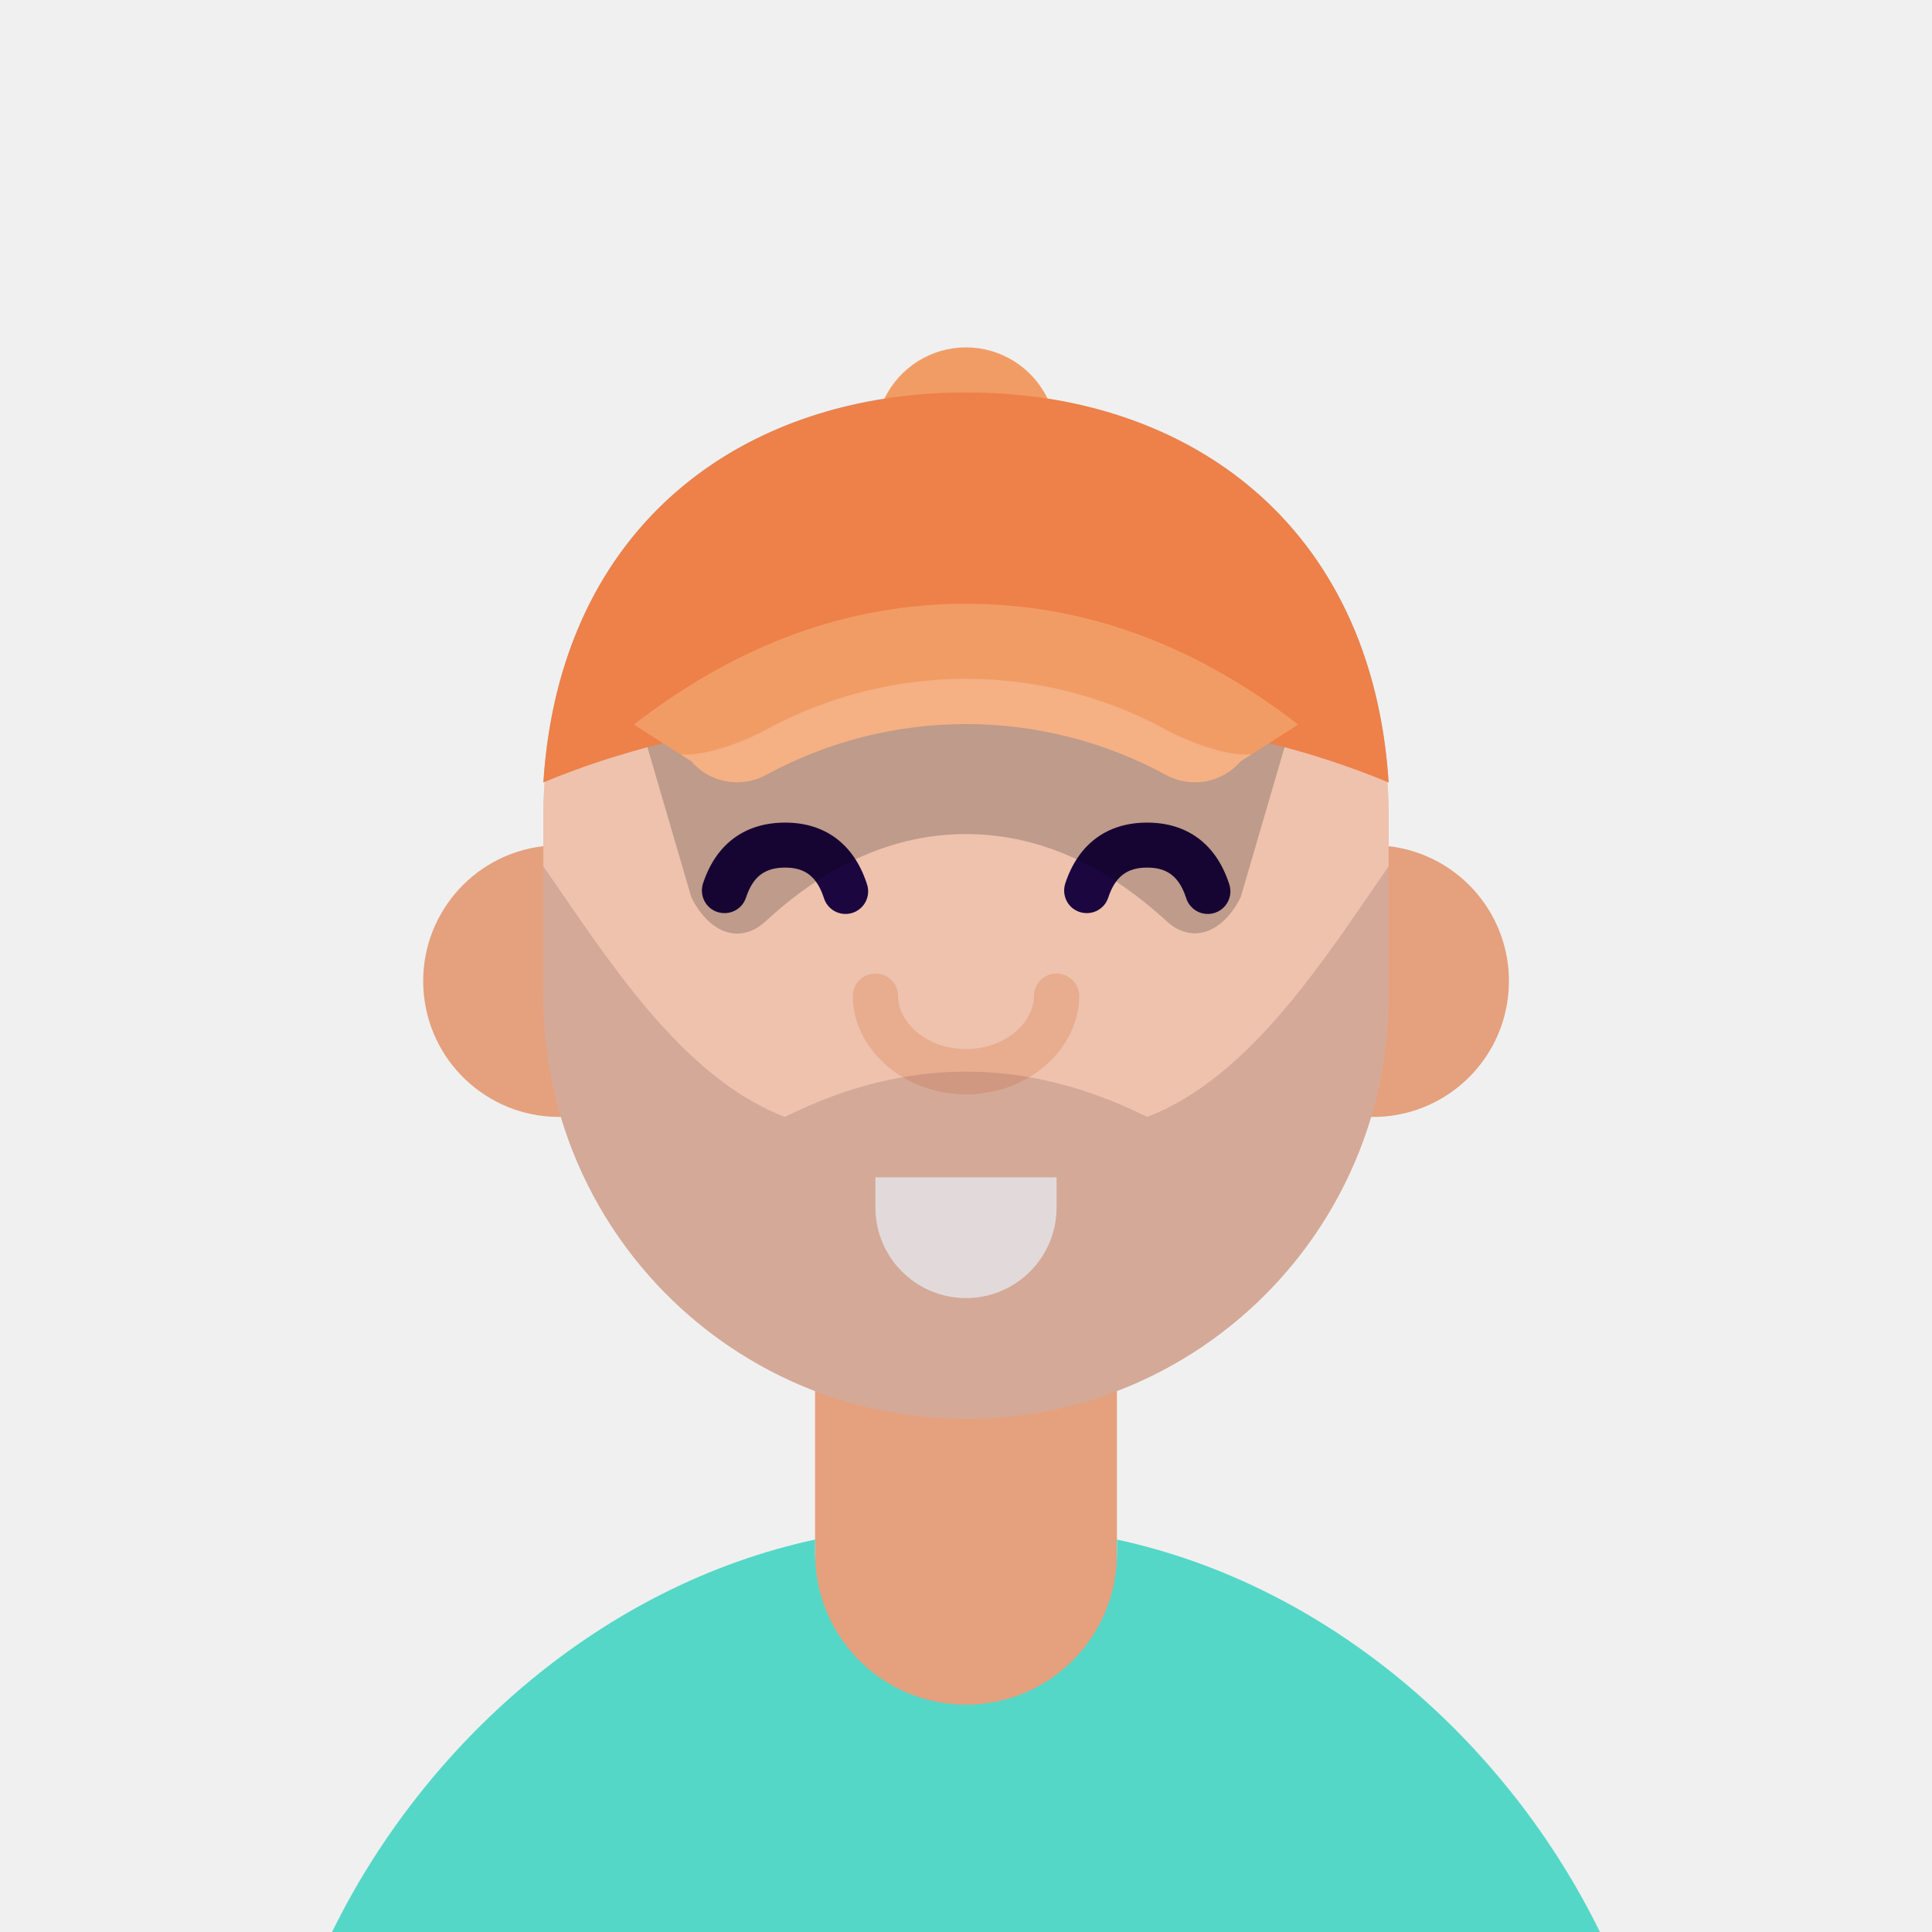
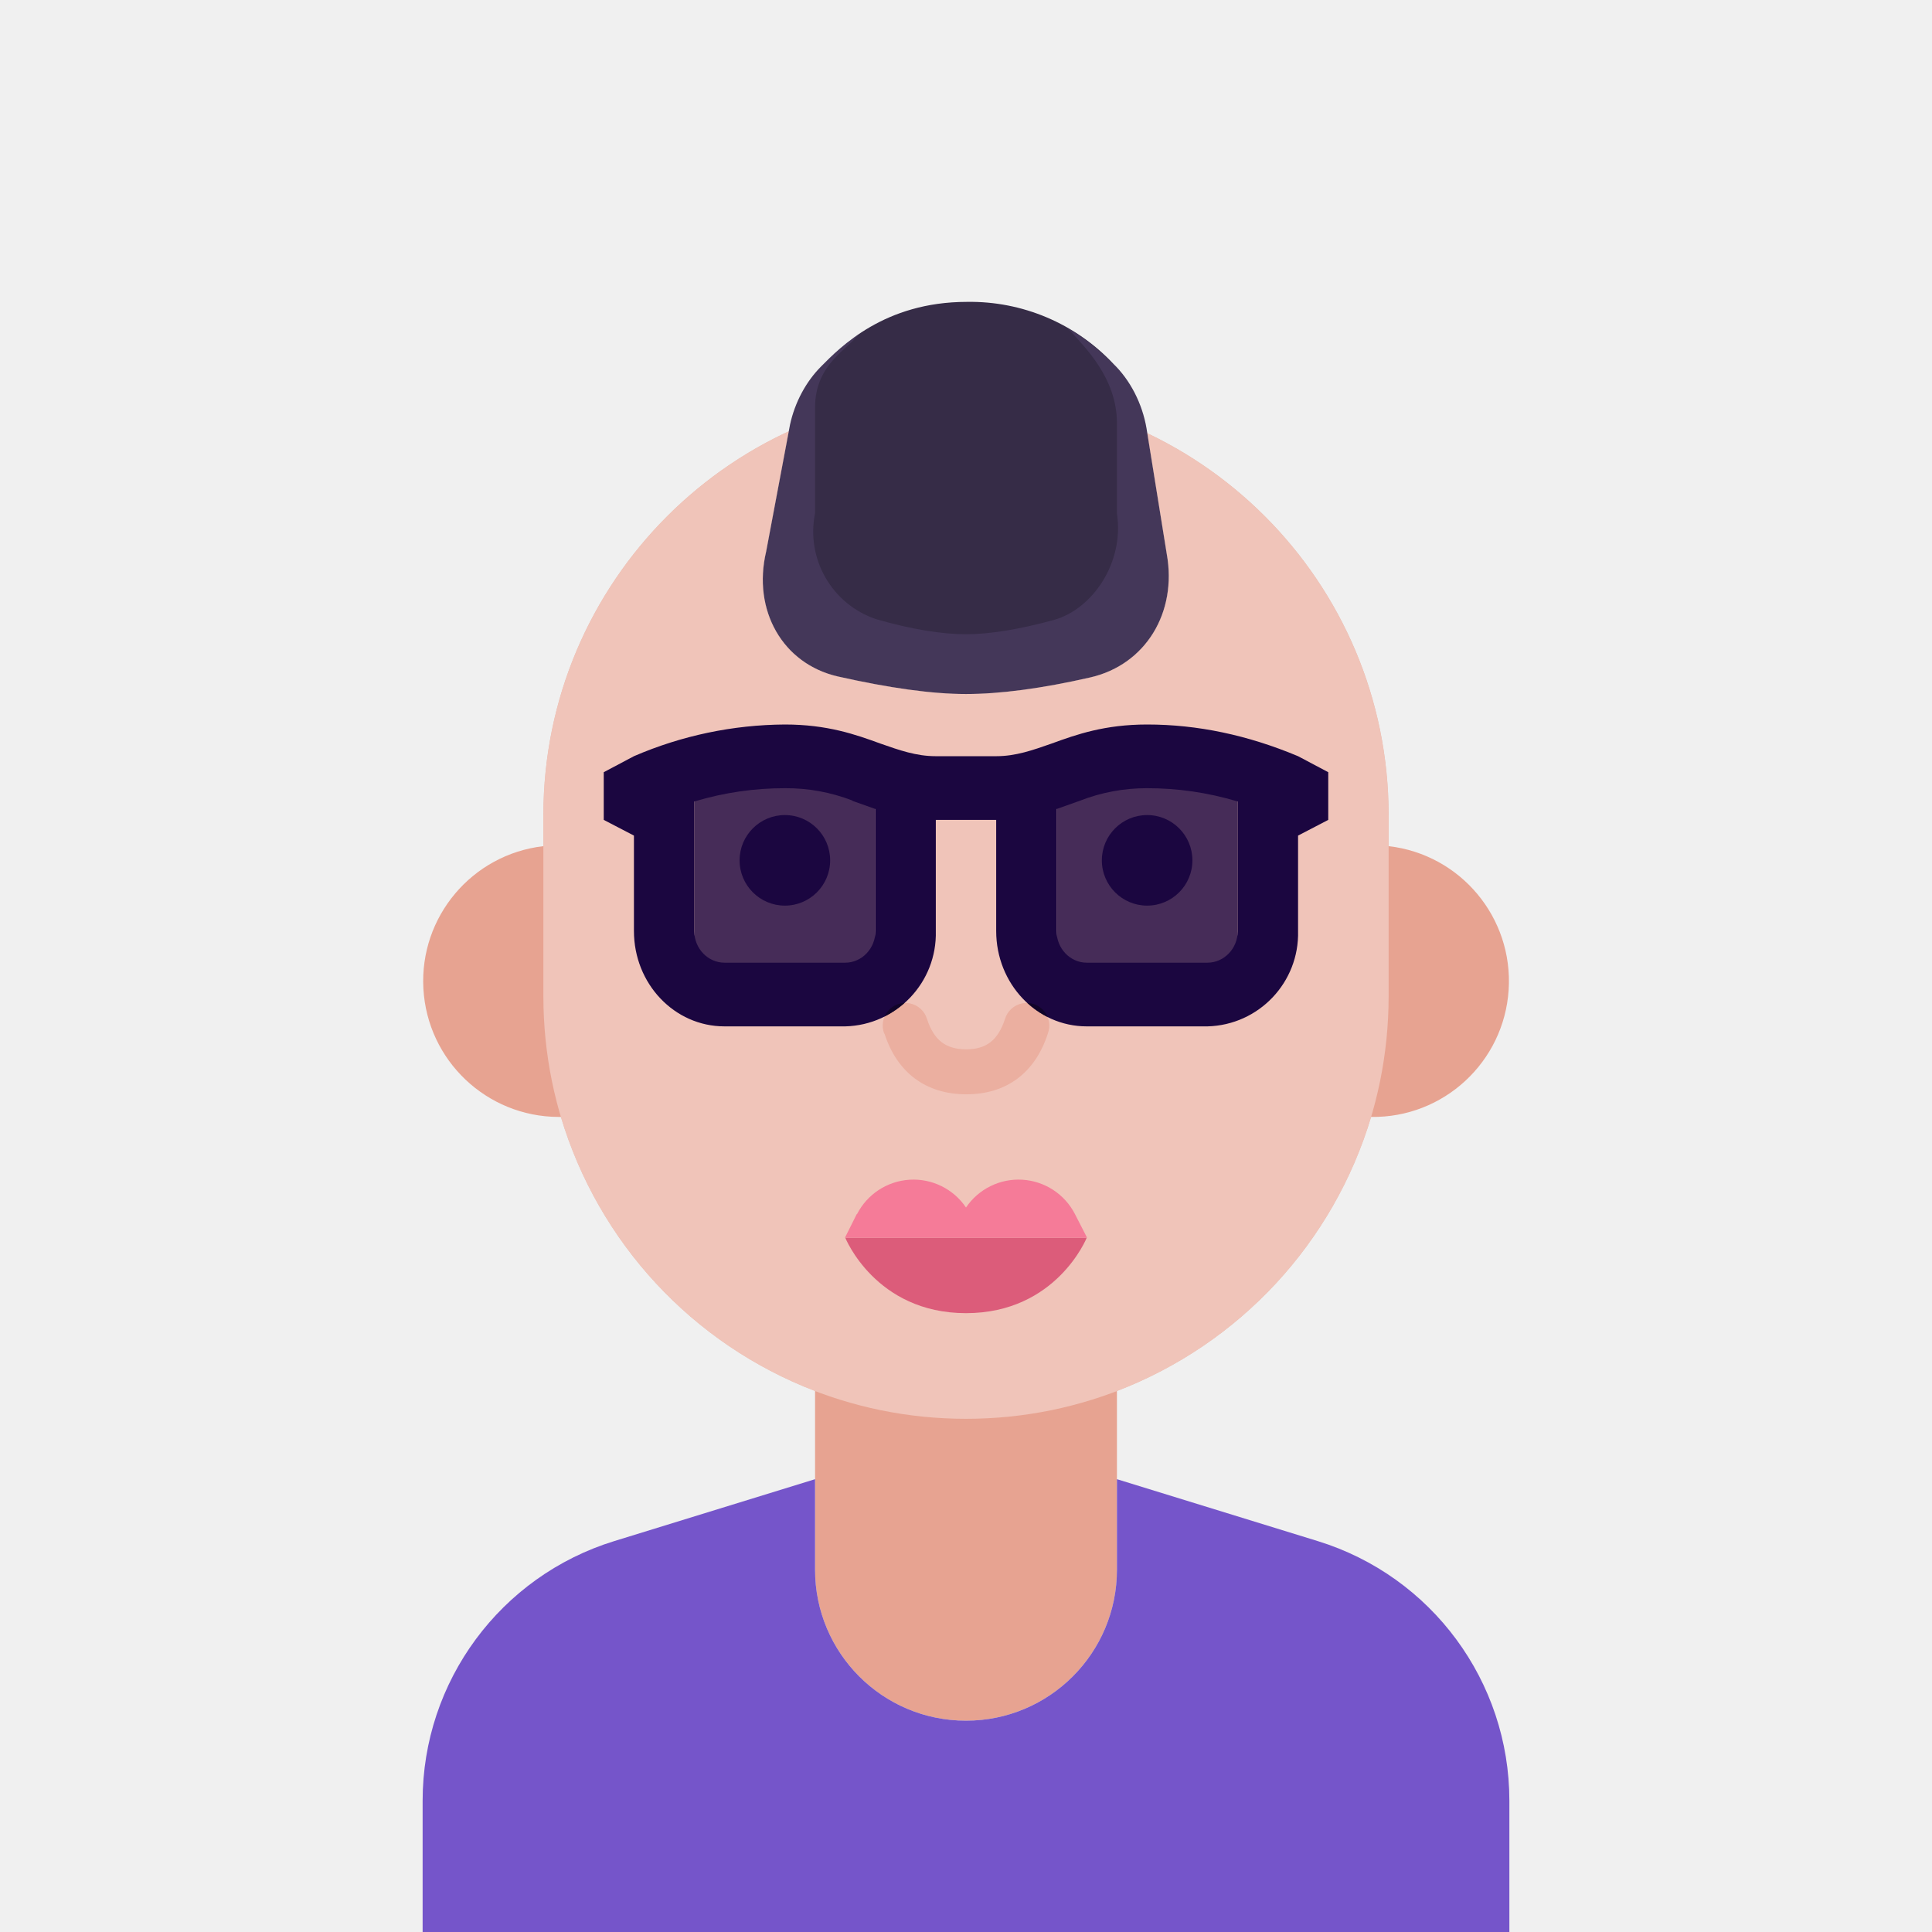
<svg xmlns="http://www.w3.org/2000/svg" viewBox="0 0 64 64" fill="none" shape-rendering="auto" width="96" height="96">
  <mask id="viewboxMask">
    <rect width="64" height="64" rx="0" ry="0" x="0" y="0" fill="#fff" />
  </mask>
  <g mask="url(#viewboxMask)">
-     <path d="M37 46.08V52a5 5 0 0 1-10 0v-5.92A14.04 14.04 0 0 1 18.58 37h-.08a4.5 4.5 0 0 1-.5-8.97V27a14 14 0 1 1 28 0v1.03a4.5 4.5 0 0 1-.58 8.97A14.04 14.04 0 0 1 37 46.08Z" fill="#e5a07e" />
+     <path d="M37 46.08V52a5 5 0 0 1-10 0v-5.92A14.04 14.04 0 0 1 18.58 37h-.08a4.5 4.5 0 0 1-.5-8.97V27a14 14 0 1 1 28 0v1.03a4.5 4.5 0 0 1-.58 8.97A14.04 14.04 0 0 1 37 46.08Z" fill="#e7a391" />
    <mask id="personas-a" style="mask-type:luminance" maskUnits="userSpaceOnUse" x="14" y="13" width="36" height="44">
      <path d="M37 46.08V52a5 5 0 0 1-10 0v-5.92A14.04 14.04 0 0 1 18.58 37h-.08a4.5 4.5 0 0 1-.5-8.97V27a14 14 0 1 1 28 0v1.03a4.5 4.5 0 0 1-.58 8.97A14.04 14.04 0 0 1 37 46.08Z" fill="#fff" />
    </mask>
    <g mask="url(#personas-a)">
      <path d="M32 13a14 14 0 0 1 14 14v6a14 14 0 1 1-28 0v-6a14 14 0 0 1 14-14Z" fill="#fff" style="mix-blend-mode:overlay" opacity=".36" />
    </g>
    <g transform="translate(20 24)">
-       <path d="M3.76 6.21c.4.13.82-.08.95-.47.23-.7.62-1 1.3-1 .66 0 1.05.3 1.28 1a.75.75 0 1 0 1.42-.48c-.43-1.3-1.38-2.01-2.7-2.01-1.34 0-2.29.71-2.72 2.01-.13.4.08.82.47.95ZM15.76 6.21c.4.13.82-.08.95-.47.23-.7.62-1 1.29-1s1.06.3 1.29 1a.75.75 0 1 0 1.42-.48c-.43-1.3-1.38-2.01-2.71-2.01s-2.28.71-2.71 2.01c-.13.4.08.82.47.95Z" fill="#1B0640" />
+       <g fill="#1B0640">
+         <path d="M6 6a1.5 1.5 0 1 0 0-3 1.5 1.5 0 0 0 0 3ZM18 6a1.5 1.5 0 1 0 0-3 1.5 1.5 0 0 0 0 3Z" />
+         <path d="M9 2H3v6h6V2ZM21 2h-6v6h6V2Z" opacity=".8" />
+         <path fill-rule="evenodd" clip-rule="evenodd" d="M13 1.05c.65 0 1.21-.2 1.84-.42C15.66.33 16.6 0 18 0c1.67 0 3.33.35 5 1.05l1 .53v1.58l-1 .52v3.16A3.08 3.08 0 0 1 20 10h-4c-1.66 0-3-1.41-3-3.16V3.16h-2v3.68A3.08 3.08 0 0 1 8 10H4c-1.66 0-3-1.41-3-3.16V3.68l-1-.52V1.58l1-.53A12.8 12.8 0 0 1 6 0c1.4 0 2.34.33 3.16.63.63.22 1.19.42 1.84.42h2ZM8.24 2.52A6.1 6.1 0 0 0 6 2.11c-1 0-2 .14-3 .44v4.3c0 .57.45 1.04 1 1.04h4c.55 0 1-.47 1-1.05V2.8l-.76-.27ZM15 2.8l.76-.27A6.1 6.1 0 0 1 18 2.11c1 0 2 .14 3 .44v4.3c0 .57-.45 1.04-1 1.04h-4c-.55 0-1-.47-1-1.05V2.8Z" />
+       </g>
    </g>
    <g transform="translate(2 2)">
-       <path opacity=".2" d="M30 17c3.88 0 7.55-.37 11 4.22l-1.9 6.5c-.61 1.22-1.64 1.55-2.46.79-2.1-1.92-4.3-2.88-6.64-2.88-2.33 0-4.55.96-6.64 2.89-.82.76-1.85.43-2.46-.8L19 21.22c3.45-4.6 7.12-4.22 11-4.22Z" fill="#000" />
-       <path d="M27.3 11.2a3 3 0 0 1 5.4 0c6.1.96 10.82 5.24 11.3 12.72a27.7 27.7 0 0 0-3.96-1.3l-.94.6a2 2 0 0 1-2.46.46 13.86 13.86 0 0 0-13.28 0 2 2 0 0 1-2.46-.46l-.94-.6c-1.4.35-2.72.78-3.96 1.3.48-7.48 5.2-11.76 11.3-12.71Z" fill="#F29C65" />
-       <path d="M19.96 22.62c-1.4.35-2.72.78-3.96 1.3C16.55 15.37 22.63 11 30 11s13.45 4.37 14 12.92a27.7 27.7 0 0 0-3.96-1.3L41 22c-3.45-2.67-7.12-4-11-4s-7.55 1.33-11 4l.96.62Z" fill="#000" style="mix-blend-mode:overlay" opacity=".28" />
-       <path d="m39.45 23-.35.22a2 2 0 0 1-2.46.46 13.86 13.86 0 0 0-13.28 0 2 2 0 0 1-2.46-.46l-.35-.23c.87.07 2.19-.47 2.81-.81a13.86 13.86 0 0 1 13.28 0c.62.34 1.94.88 2.8.81Z" fill="#fff" style="mix-blend-mode:lighten" opacity=".2" />
+       <path d="M30.03 8a6.51 6.51 0 0 1 4.85 2.05c.56.54.96 1.32 1.1 2.14l.67 4.16c.35 1.94-.7 3.67-2.53 4.09-1.62.37-3 .55-4.12.55-1.13 0-2.55-.2-4.24-.58-1.84-.42-2.84-2.2-2.38-4.14l.79-4.2c.16-.74.53-1.43 1.03-1.93C25.83 9.5 27.3 8 30.03 8Z" fill="#362c47" />
+       <path d="M34.88 10.05c.56.54.96 1.32 1.1 2.14l.67 4.16c.35 1.94-.7 3.67-2.53 4.09-1.62.37-3 .55-4.12.55-1.13 0-2.55-.2-4.24-.58-1.84-.42-2.84-2.2-2.38-4.14l.79-4.2c.16-.74.53-1.43 1.03-1.93.26-.27.67-.69 1.25-1.08-.31.48-1.45.98-1.45 2.43V15a3.06 3.06 0 0 0 2.02 3.51c1.18.34 2.18.5 2.98.5.79 0 1.76-.16 2.9-.47 1.28-.35 2.35-1.89 2.1-3.53v-3c0-1.5-1.1-2.54-1.5-3l-.14-.14c.73.42 1.22.9 1.52 1.2Z" fill="#fff" style="mix-blend-mode:overlay" opacity=".26" />
    </g>
    <g transform="translate(11 44)">
-       <path d="M16 7v.47a5 5 0 1 0 10 0V7c7.06 1.52 12.93 6.74 16 13H0C3.07 13.74 8.94 8.52 16 7Z" fill="#54d7c7" />
+       <path d="M16 5v3a5 5 0 0 0 10 0V5l6.65 2.05a9 9 0 0 1 6.35 8.6V20H3v-4.35a9 9 0 0 1 6.35-8.6L16 5Z" fill="#7555ca" />
    </g>
    <g transform="translate(23 36)">
-       <path d="M6 3h6v1a3 3 0 0 1-6 0V3Z" fill="#fff" />
+       <path d="M5 5h8s-1 2.5-4 2.5S5 5 5 5Z" fill="#DC5C7A" />
+       <path d="M5.39 4.22A2.1 2.1 0 0 1 9 4a2.1 2.1 0 0 1 3.61.22l.4.78H4.99l.39-.78Z" fill="#F57B98" />
    </g>
    <g transform="translate(24 28)">
-       <path d="M4.25 5a.75.75 0 0 1 1.5 0c0 .84.91 1.75 2.25 1.75 1.34 0 2.25-.91 2.25-1.75a.75.75 0 0 1 1.5 0c0 1.66-1.59 3.25-3.75 3.25S4.25 6.66 4.25 5Z" fill="#000" style="mix-blend-mode:overlay" opacity=".36" />
+       <path d="M5.29 6.24a.75.75 0 1 1 1.42-.48c.23.7.62 1 1.3 1 .66 0 1.05-.3 1.28-1a.75.75 0 1 1 1.42.48c-.42 1.3-1.37 2.01-2.7 2.01S5.72 7.54 5.3 6.24Z" fill="#000" style="mix-blend-mode:overlay" opacity=".36" />
    </g>
-     <g transform="translate(14 26)">
-       <path opacity=".2" d="M32 3v4A14 14 0 1 1 4 7V2.7c2.05 2.94 4.53 6.97 8 8.3 2-1 4-1.5 6-1.5s4 .5 6 1.5c3.47-1.33 5.95-5.36 8-8.3V3Z" fill="#6c4545" />
-     </g>
+     <g transform="translate(14 26)" />
  </g>
</svg>
